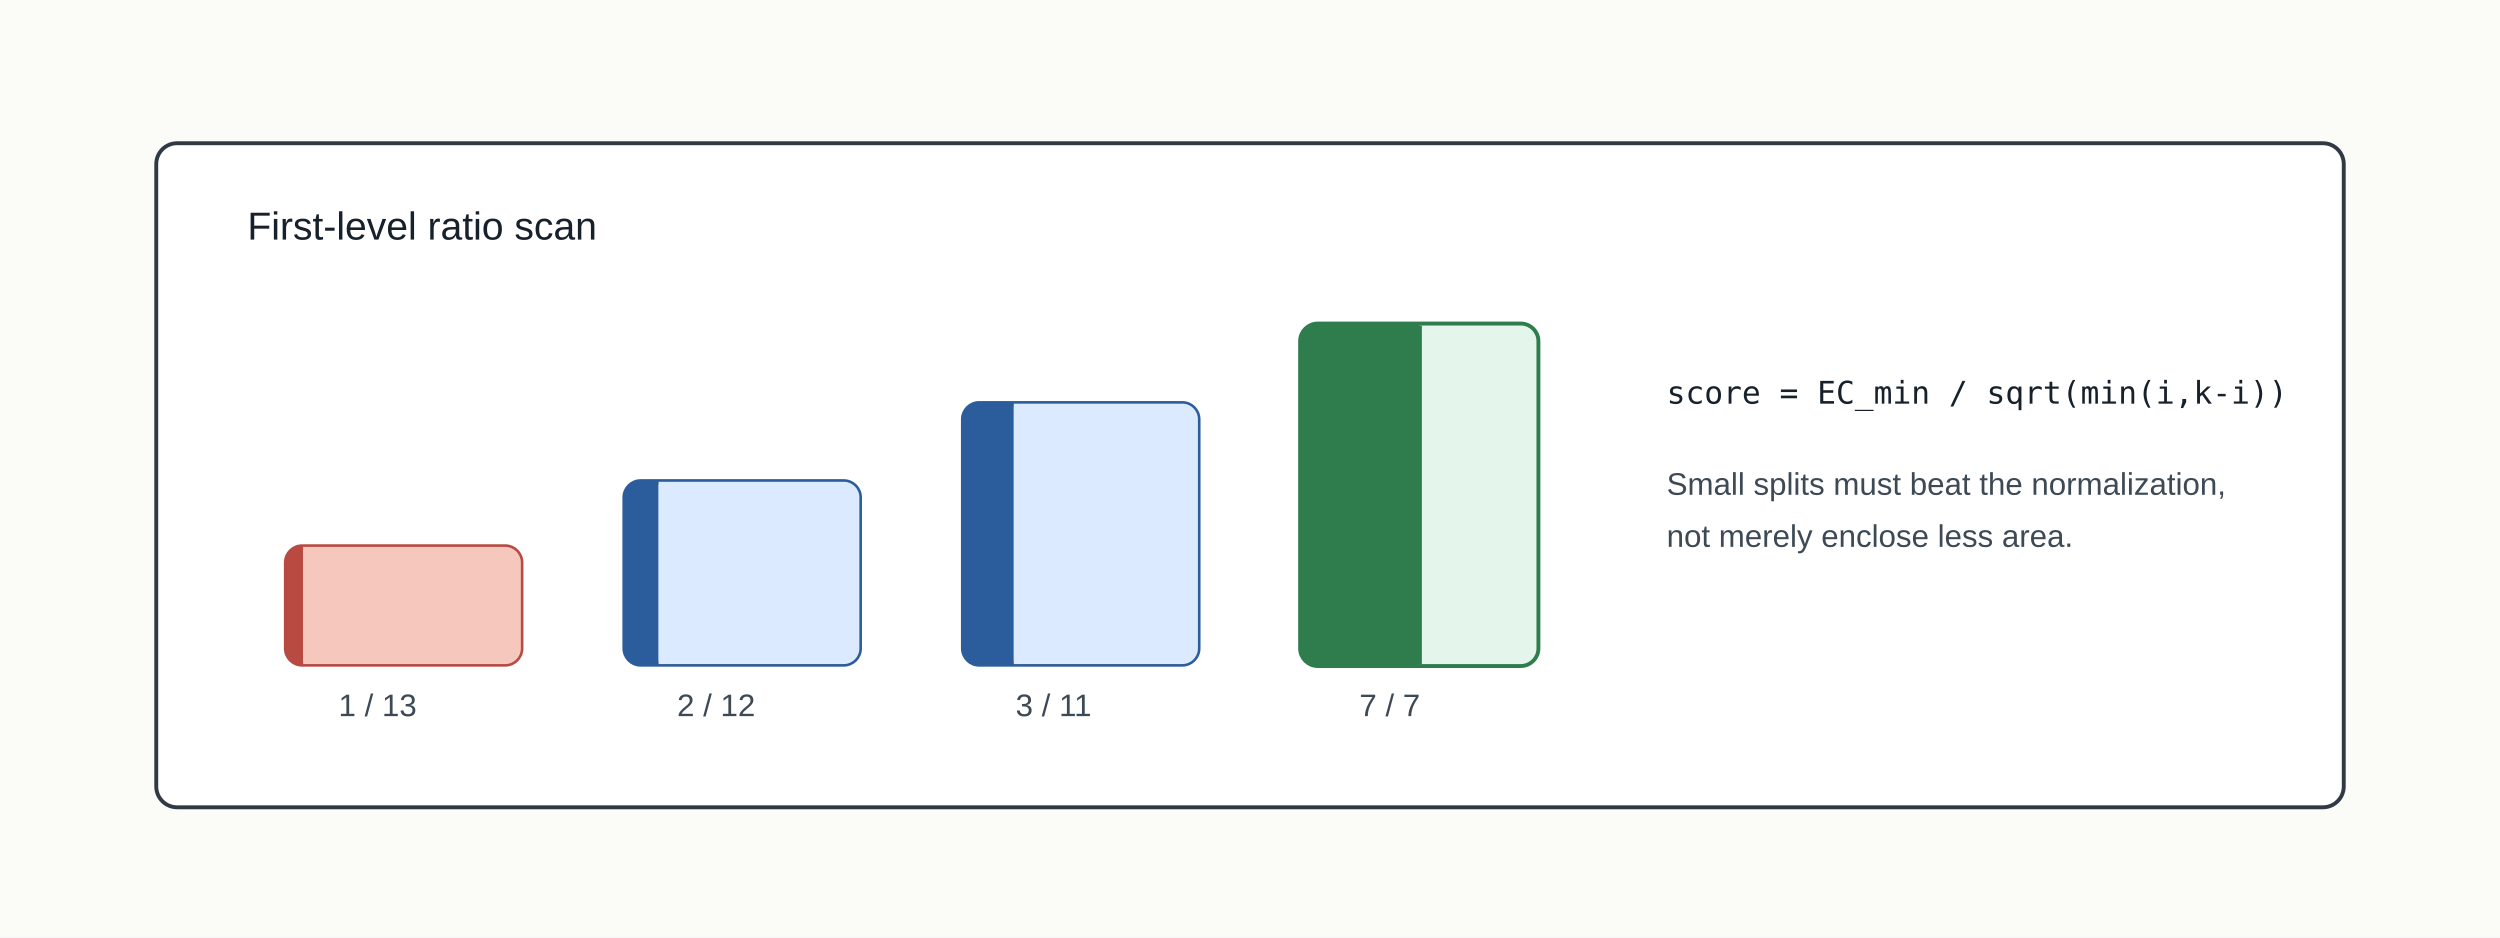
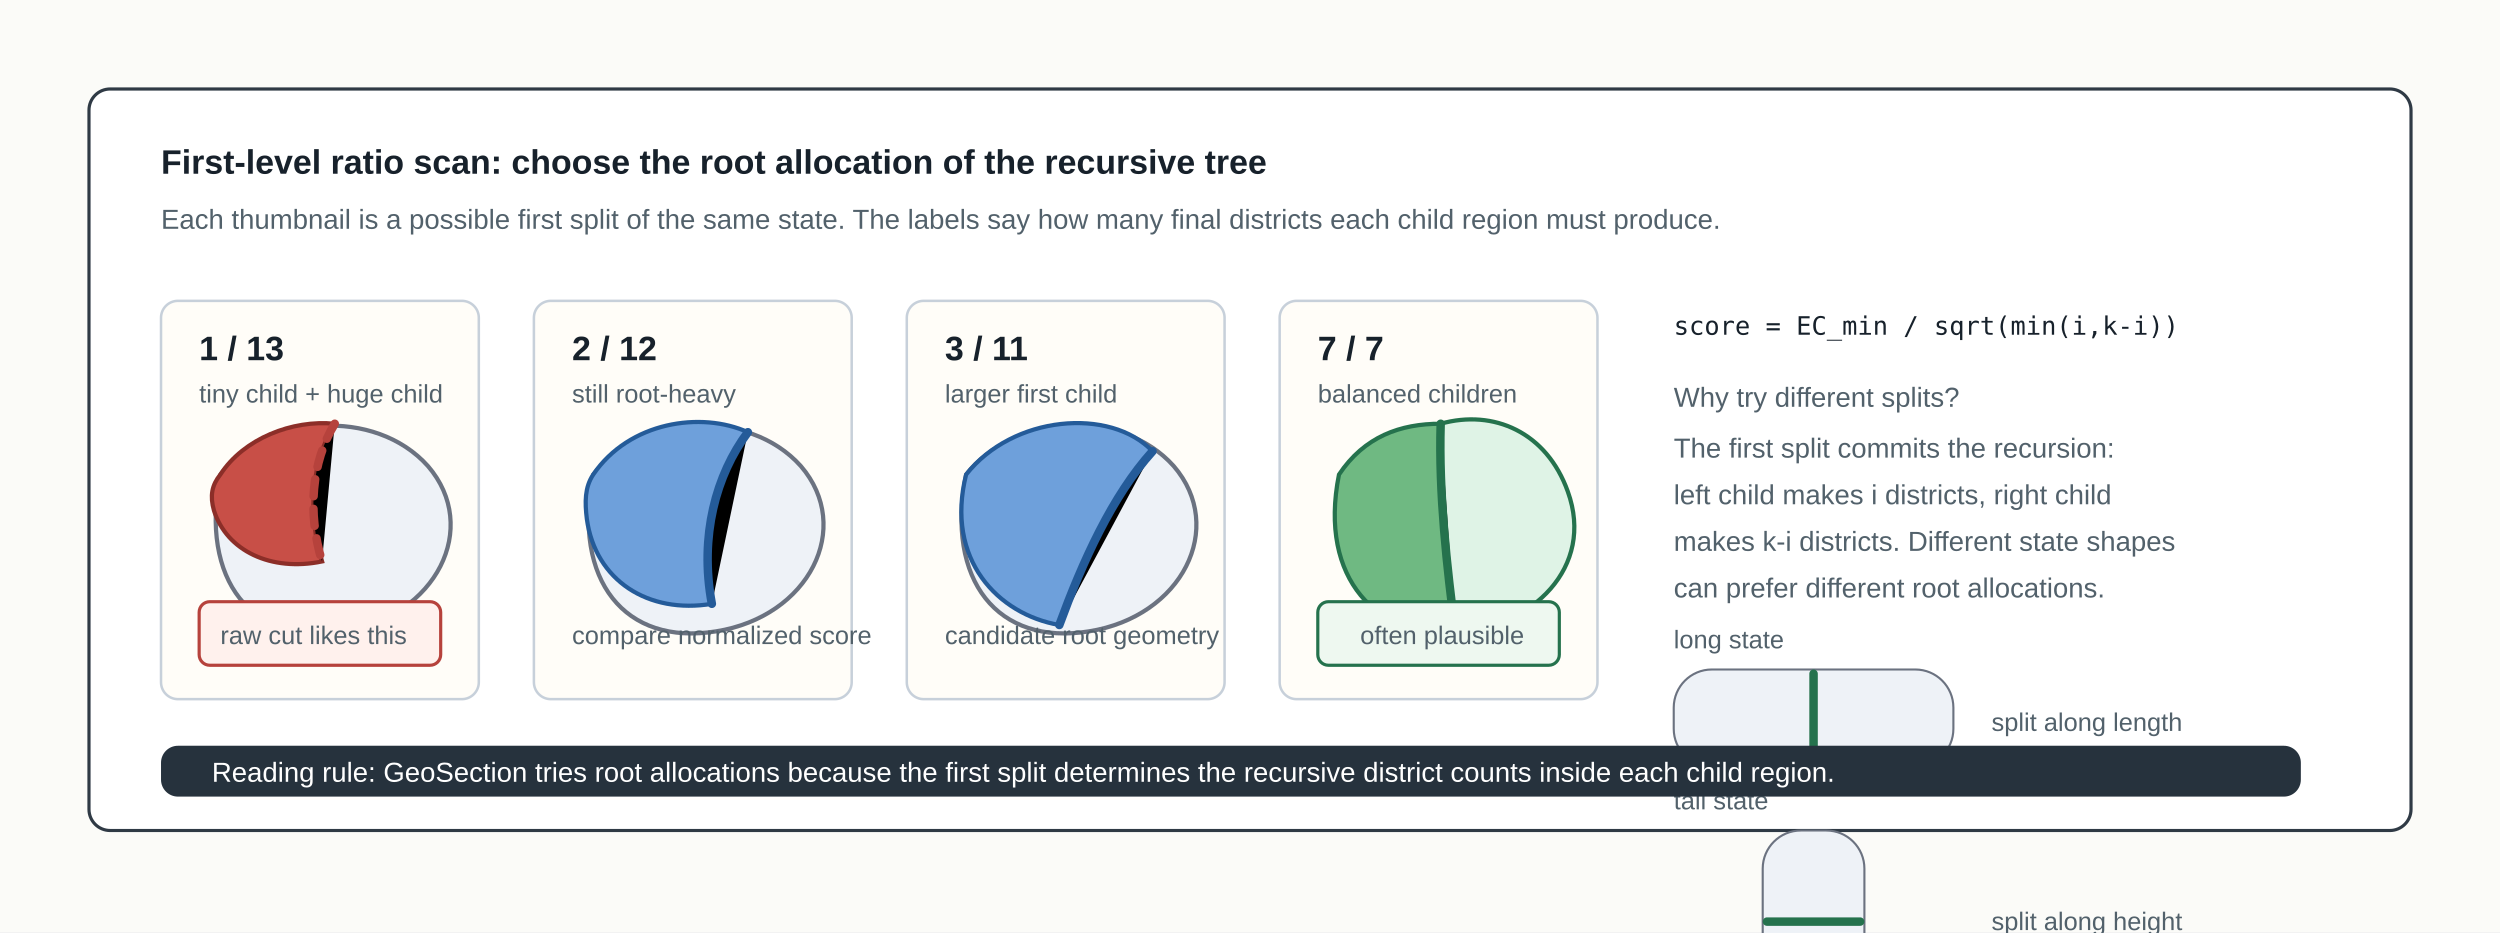
- <svg xmlns="http://www.w3.org/2000/svg" width="960" height="360" viewBox="0 0 960 360" role="img" aria-labelledby="title desc">
-   <style>.bg{fill:#fbfbf8}.panel{fill:#fff;stroke:#2f3a45;stroke-width:1.5}.bar{fill:#dbeafe;stroke:#2b5c9b;stroke-width:2}.win{fill:#e4f5eb;stroke:#2f7d4c;stroke-width:3}.bad{fill:#ffe4e1;stroke:#b84a42;stroke-width:2}.minor{fill:#b84a42}.major{fill:#f6c7bd}.minor2{fill:#2b5c9b}.major2{fill:#dbeafe}.minorWin{fill:#2f7d4c}.majorWin{fill:#e4f5eb}.label{font:15px Arial,sans-serif;fill:#17212b}.small{font:12px Arial,sans-serif;fill:#3d4a56}.mono{font:12px Consolas,monospace;fill:#17212b}</style>
-   <rect class="bg" width="960" height="360" />
-   <rect class="panel" x="60" y="55" width="840" height="255" rx="8" />
-   <text class="label" x="95" y="92">First-level ratio scan</text>
-   <g transform="translate(110 210)">
-     <rect class="bad" x="0" y="0" width="90" height="45" rx="6" />
-     <clipPath id="r1clip">
-       <rect x="0" y="0" width="90" height="45" rx="6" />
-     </clipPath>
-     <g clip-path="url(#r1clip)">
-       <rect class="minor" x="0" y="0" width="6.4" height="45" />
-       <rect class="major" x="6.4" y="0" width="83.6" height="45" />
+ <svg xmlns="http://www.w3.org/2000/svg" width="1180" height="440" viewBox="0 0 1180 440" role="img" aria-labelledby="title desc">
+   <style>
+     .bg{fill:#fbfbf8}
+     .panel{fill:#fff;stroke:#2f3a45;stroke-width:1.5}
+     .card{fill:#fffdf8;stroke:#c7d0da;stroke-width:1.2}
+     .state{fill:#eef2f7;stroke:#6b7280;stroke-width:2}
+     .minorBad{fill:#c84f47;stroke:#8c2e28;stroke-width:2}
+     .minor{fill:#6ea0db;stroke:#245b99;stroke-width:2}
+     .major{fill:#dbeafe;stroke:#245b99;stroke-width:2}
+     .minorWin{fill:#6fb982;stroke:#25724d;stroke-width:2}
+     .majorWin{fill:#dff3e6;stroke:#25724d;stroke-width:2}
+     .cutBad{stroke:#b6423c;stroke-width:4;stroke-linecap:round;stroke-dasharray:8 6}
+     .cut{stroke:#245b99;stroke-width:4;stroke-linecap:round}
+     .cutWin{stroke:#25724d;stroke-width:4;stroke-linecap:round}
+     .label{font:700 16px Arial,sans-serif;fill:#17212b}
+     .small{font:13px Arial,sans-serif;fill:#52616b}
+     .tiny{font:12px Arial,sans-serif;fill:#52616b}
+     .mono{font:12px Consolas,monospace;fill:#17212b}
+     .note{fill:#eef8f0;stroke:#25724d;stroke-width:1.5}
+     .warn{fill:#fff1ed;stroke:#b6423c;stroke-width:1.5}
+   </style>
+   <rect class="bg" width="1180" height="440" />
+   <rect class="panel" x="42" y="42" width="1096" height="350" rx="10" />
+   <text class="label" x="76" y="82">First-level ratio scan: choose the root allocation of the recursive tree</text>
+   <text class="small" x="76" y="108">Each thumbnail is a possible first split of the same state. The labels say how many final districts each child region must produce.</text>
+   <g transform="translate(76 142)">
+     <rect class="card" x="0" y="0" width="150" height="188" rx="8" />
+     <text class="label" x="18" y="28">1 / 13</text>
+     <text class="tiny" x="18" y="48">tiny child + huge child</text>
+     <path class="state" d="M28 82 C50 54 101 50 126 78 C151 107 130 149 86 156 C43 163 18 132 28 82 Z" />
+     <path class="minorBad" d="M28 82 C39 65 62 56 82 58 C71 76 69 100 76 123 C52 128 31 118 25 99 C23 92 24 87 28 82 Z" />
+     <path class="cutBad" d="M82 58 C71 76 69 100 76 123" />
+     <rect class="warn" x="18" y="142" width="114" height="30" rx="5" />
+     <text class="tiny" x="28" y="162">raw cut likes this</text>
+   </g>
+   <g transform="translate(252 142)">
+     <rect class="card" x="0" y="0" width="150" height="188" rx="8" />
+     <text class="label" x="18" y="28">2 / 12</text>
+     <text class="tiny" x="18" y="48">still root-heavy</text>
+     <path class="state" d="M28 82 C50 54 101 50 126 78 C151 107 130 149 86 156 C43 163 18 132 28 82 Z" />
+     <path class="minor" d="M28 82 C45 57 79 52 101 62 C86 82 78 111 84 143 C54 148 29 132 25 103 C24 95 24 88 28 82 Z" />
+     <path class="cut" d="M101 62 C86 82 78 111 84 143" />
+     <text class="tiny" x="18" y="162">compare normalized score</text>
+   </g>
+   <g transform="translate(428 142)">
+     <rect class="card" x="0" y="0" width="150" height="188" rx="8" />
+     <text class="label" x="18" y="28">3 / 11</text>
+     <text class="tiny" x="18" y="48">larger first child</text>
+     <path class="state" d="M28 82 C50 54 101 50 126 78 C151 107 130 149 86 156 C43 163 18 132 28 82 Z" />
+     <path class="minor" d="M28 82 C50 54 96 50 116 71 C97 92 83 123 72 153 C43 148 18 122 28 82 Z" />
+     <path class="cut" d="M116 71 C97 92 83 123 72 153" />
+     <text class="tiny" x="18" y="162">candidate root geometry</text>
+   </g>
+   <g transform="translate(604 142)">
+     <rect class="card" x="0" y="0" width="150" height="188" rx="8" />
+     <text class="label" x="18" y="28">7 / 7</text>
+     <text class="tiny" x="18" y="48">balanced children</text>
+     <path class="majorWin" d="M76 58 C101 51 126 62 136 90 C149 126 119 154 83 157 C79 126 75 91 76 58 Z" />
+     <path class="minorWin" d="M28 82 C40 64 57 58 76 58 C75 91 79 126 83 157 C47 159 18 132 28 82 Z" />
+     <path class="cutWin" d="M76 58 C75 91 79 126 83 157" />
+     <rect class="note" x="18" y="142" width="114" height="30" rx="5" />
+     <text class="tiny" x="38" y="162">often plausible</text>
+   </g>
+   <g transform="translate(790 132)">
+     <text class="mono" x="0" y="26">score = EC_min / sqrt(min(i,k-i))</text>
+     <text class="small" x="0" y="60">Why try different splits?</text>
+     <text class="small" x="0" y="84">The first split commits the recursion:</text>
+     <text class="small" x="0" y="106">left child makes i districts, right child</text>
+     <text class="small" x="0" y="128">makes k-i districts. Different state shapes</text>
+     <text class="small" x="0" y="150">can prefer different root allocations.</text>
+     <g transform="translate(0 184)">
+       <text class="tiny" x="0" y="-10">long state</text>
+       <rect x="0" y="0" width="132" height="46" rx="18" fill="#eef2f7" stroke="#6b7280" />
+       <line x1="66" y1="2" x2="66" y2="44" class="cutWin" />
+       <text class="tiny" x="150" y="29">split along length</text>
    </g>
-     <text class="small" x="20" y="65">1 / 13</text>
+     <g transform="translate(0 260)">
+       <text class="tiny" x="0" y="-10">tall state</text>
+       <rect x="42" y="0" width="48" height="86" rx="18" fill="#eef2f7" stroke="#6b7280" />
+       <line x1="44" y1="43" x2="88" y2="43" class="cutWin" />
+       <text class="tiny" x="150" y="47">split along height</text>
+     </g>
  </g>
-   <g transform="translate(240 185)">
-     <rect class="bar" x="0" y="0" width="90" height="70" rx="6" />
-     <clipPath id="r2clip">
-       <rect x="0" y="0" width="90" height="70" rx="6" />
-     </clipPath>
-     <g clip-path="url(#r2clip)">
-       <rect class="minor2" x="0" y="0" width="12.9" height="70" />
-       <rect class="major2" x="12.9" y="0" width="77.1" height="70" />
-     </g>
-     <text class="small" x="20" y="90">2 / 12</text>
-   </g>
-   <g transform="translate(370 155)">
-     <rect class="bar" x="0" y="0" width="90" height="100" rx="6" />
-     <clipPath id="r3clip">
-       <rect x="0" y="0" width="90" height="100" rx="6" />
-     </clipPath>
-     <g clip-path="url(#r3clip)">
-       <rect class="minor2" x="0" y="0" width="19.3" height="100" />
-       <rect class="major2" x="19.3" y="0" width="70.7" height="100" />
-     </g>
-     <text class="small" x="20" y="120">3 / 11</text>
-   </g>
-   <g transform="translate(500 125)">
-     <rect class="win" x="0" y="0" width="90" height="130" rx="6" />
-     <clipPath id="r7clip">
-       <rect x="0" y="0" width="90" height="130" rx="6" />
-     </clipPath>
-     <g clip-path="url(#r7clip)">
-       <rect class="minorWin" x="0" y="0" width="45" height="130" />
-       <rect class="majorWin" x="45" y="0" width="45" height="130" />
-     </g>
-     <line x1="45" y1="0" x2="45" y2="130" stroke="#2f7d4c" stroke-width="2" />
-     <text class="small" x="22" y="150">7 / 7</text>
-   </g>
-   <text class="mono" x="640" y="155">score = EC_min / sqrt(min(i,k-i))</text>
-   <text class="small" x="640" y="190">Small splits must beat the normalization,</text>
-   <text class="small" x="640" y="210">not merely enclose less area.</text>
+   <rect x="76" y="352" width="1010" height="24" rx="8" fill="#26323d" />
+   <text x="100" y="369" font-family="Arial, sans-serif" font-size="13" fill="#ffffff">Reading rule: GeoSection tries root allocations because the first split determines the recursive district counts inside each child region.</text>
</svg>
